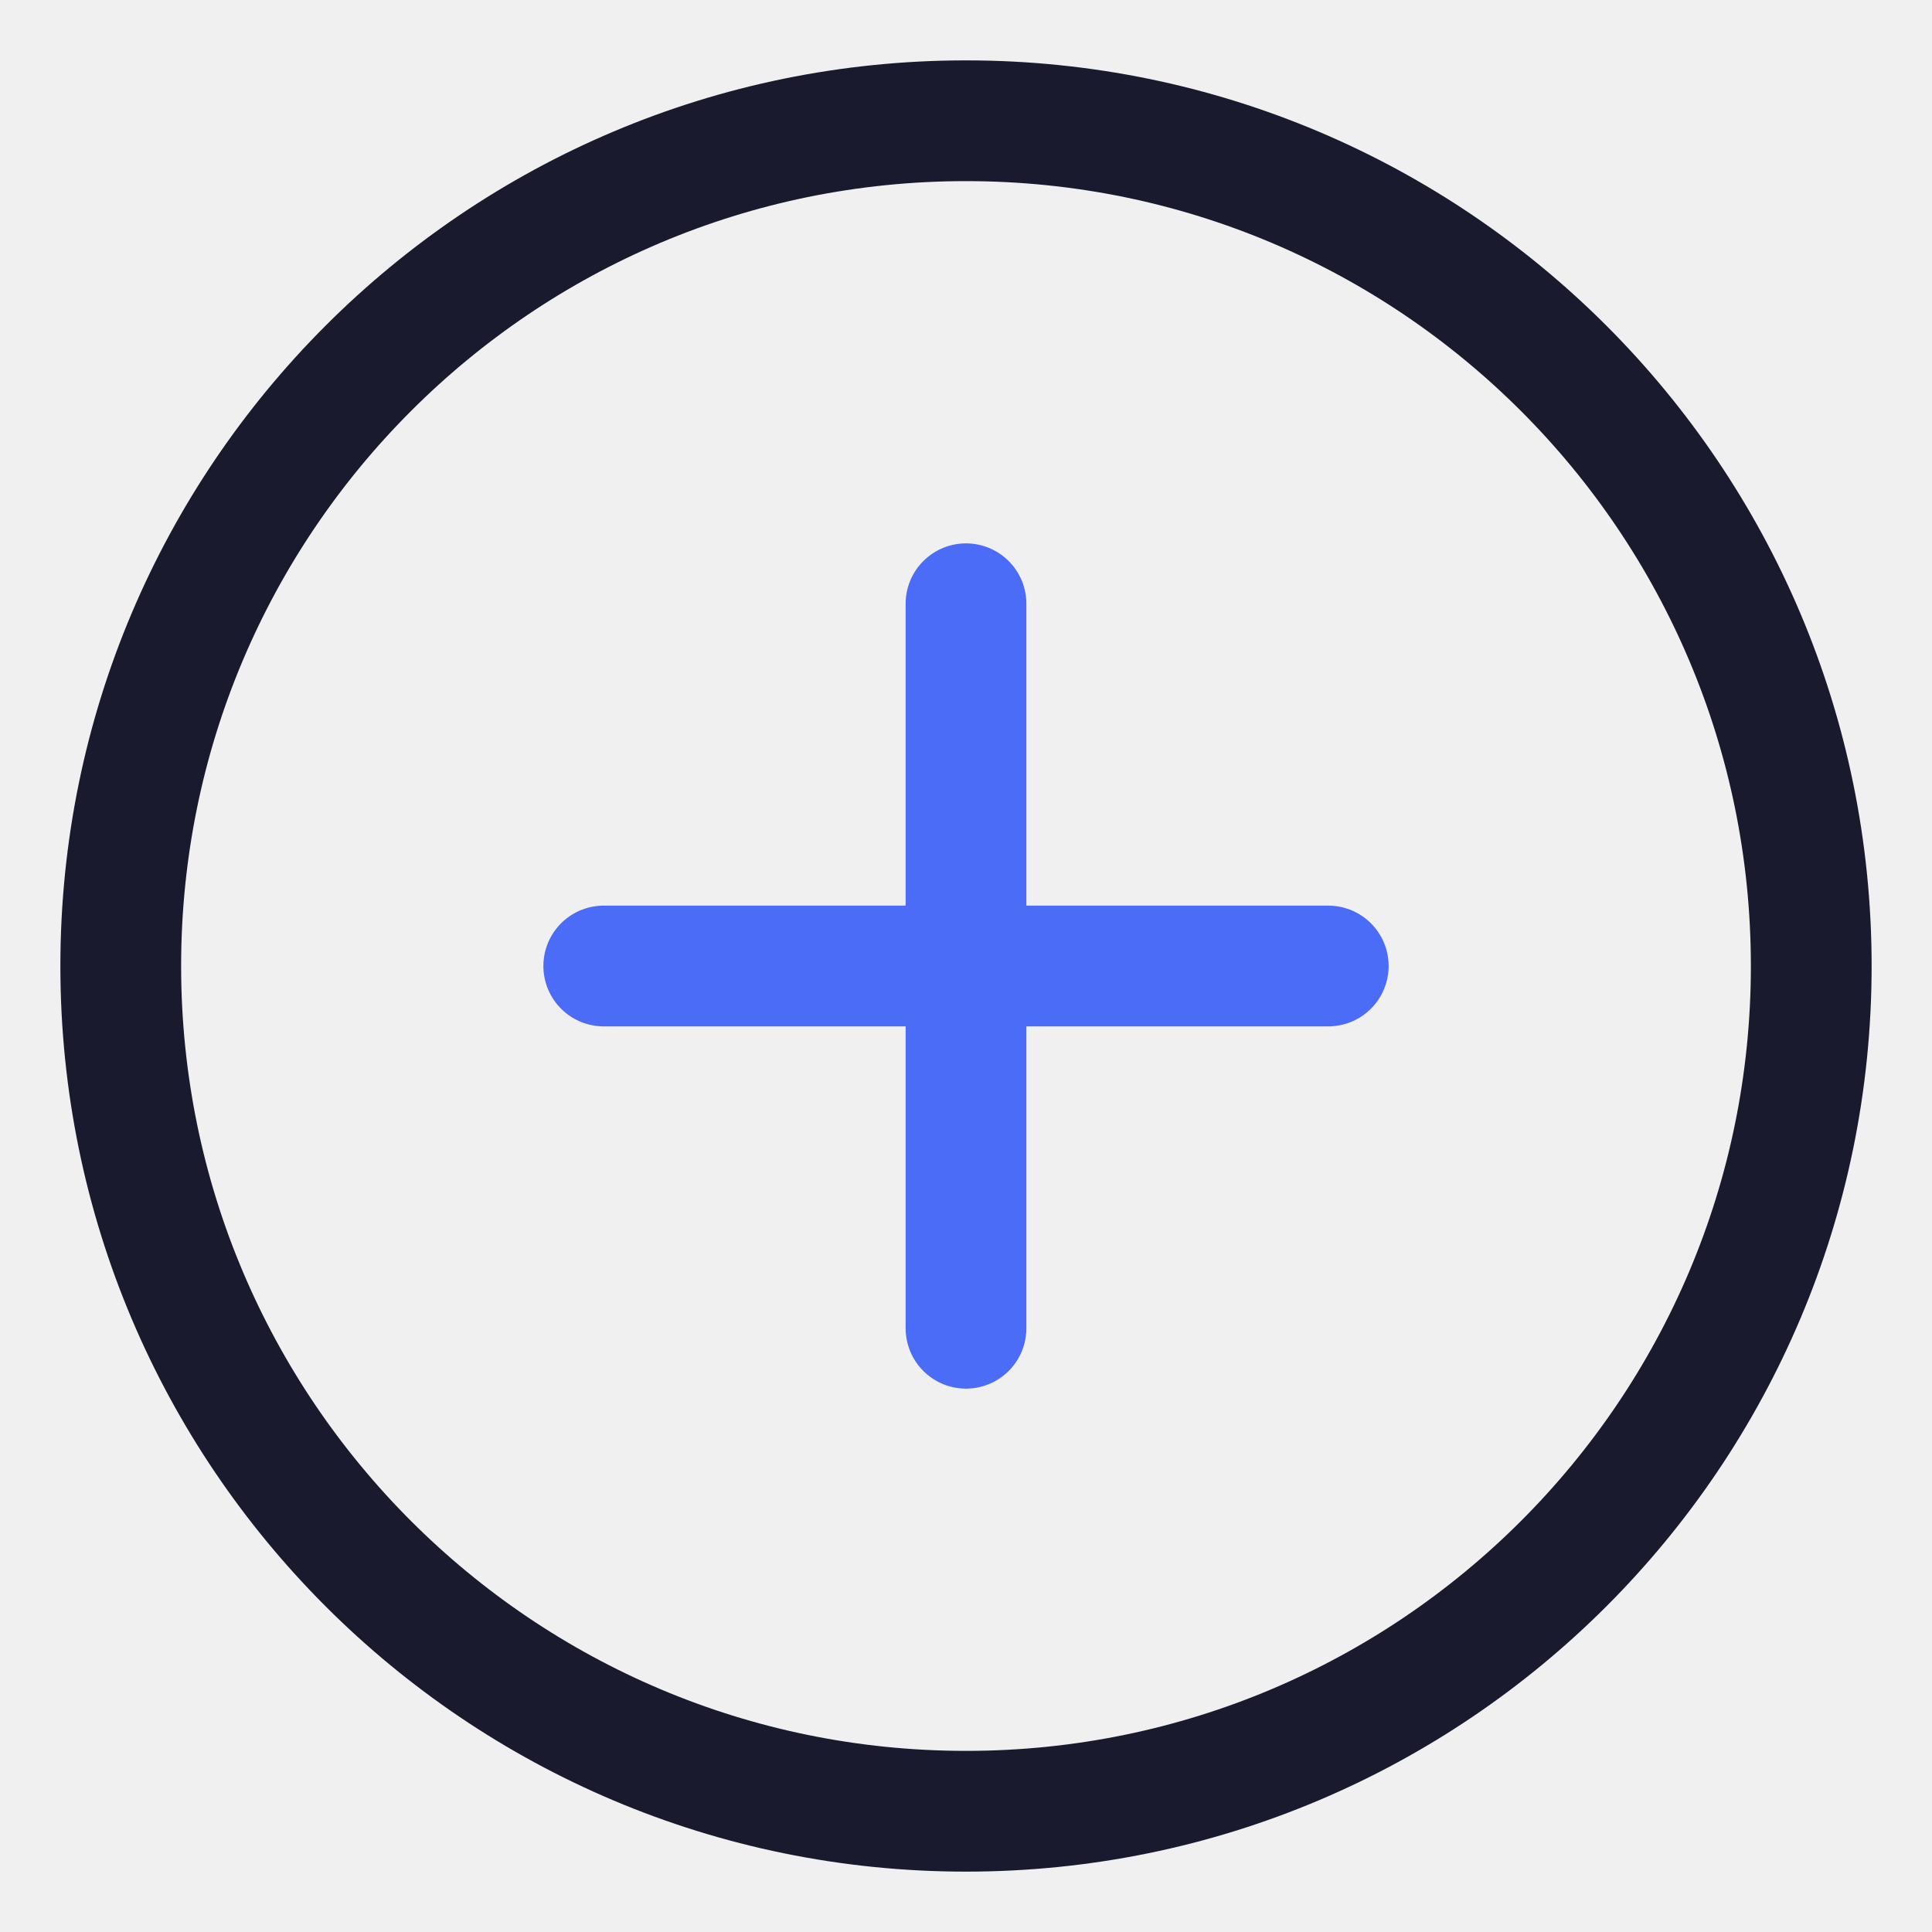
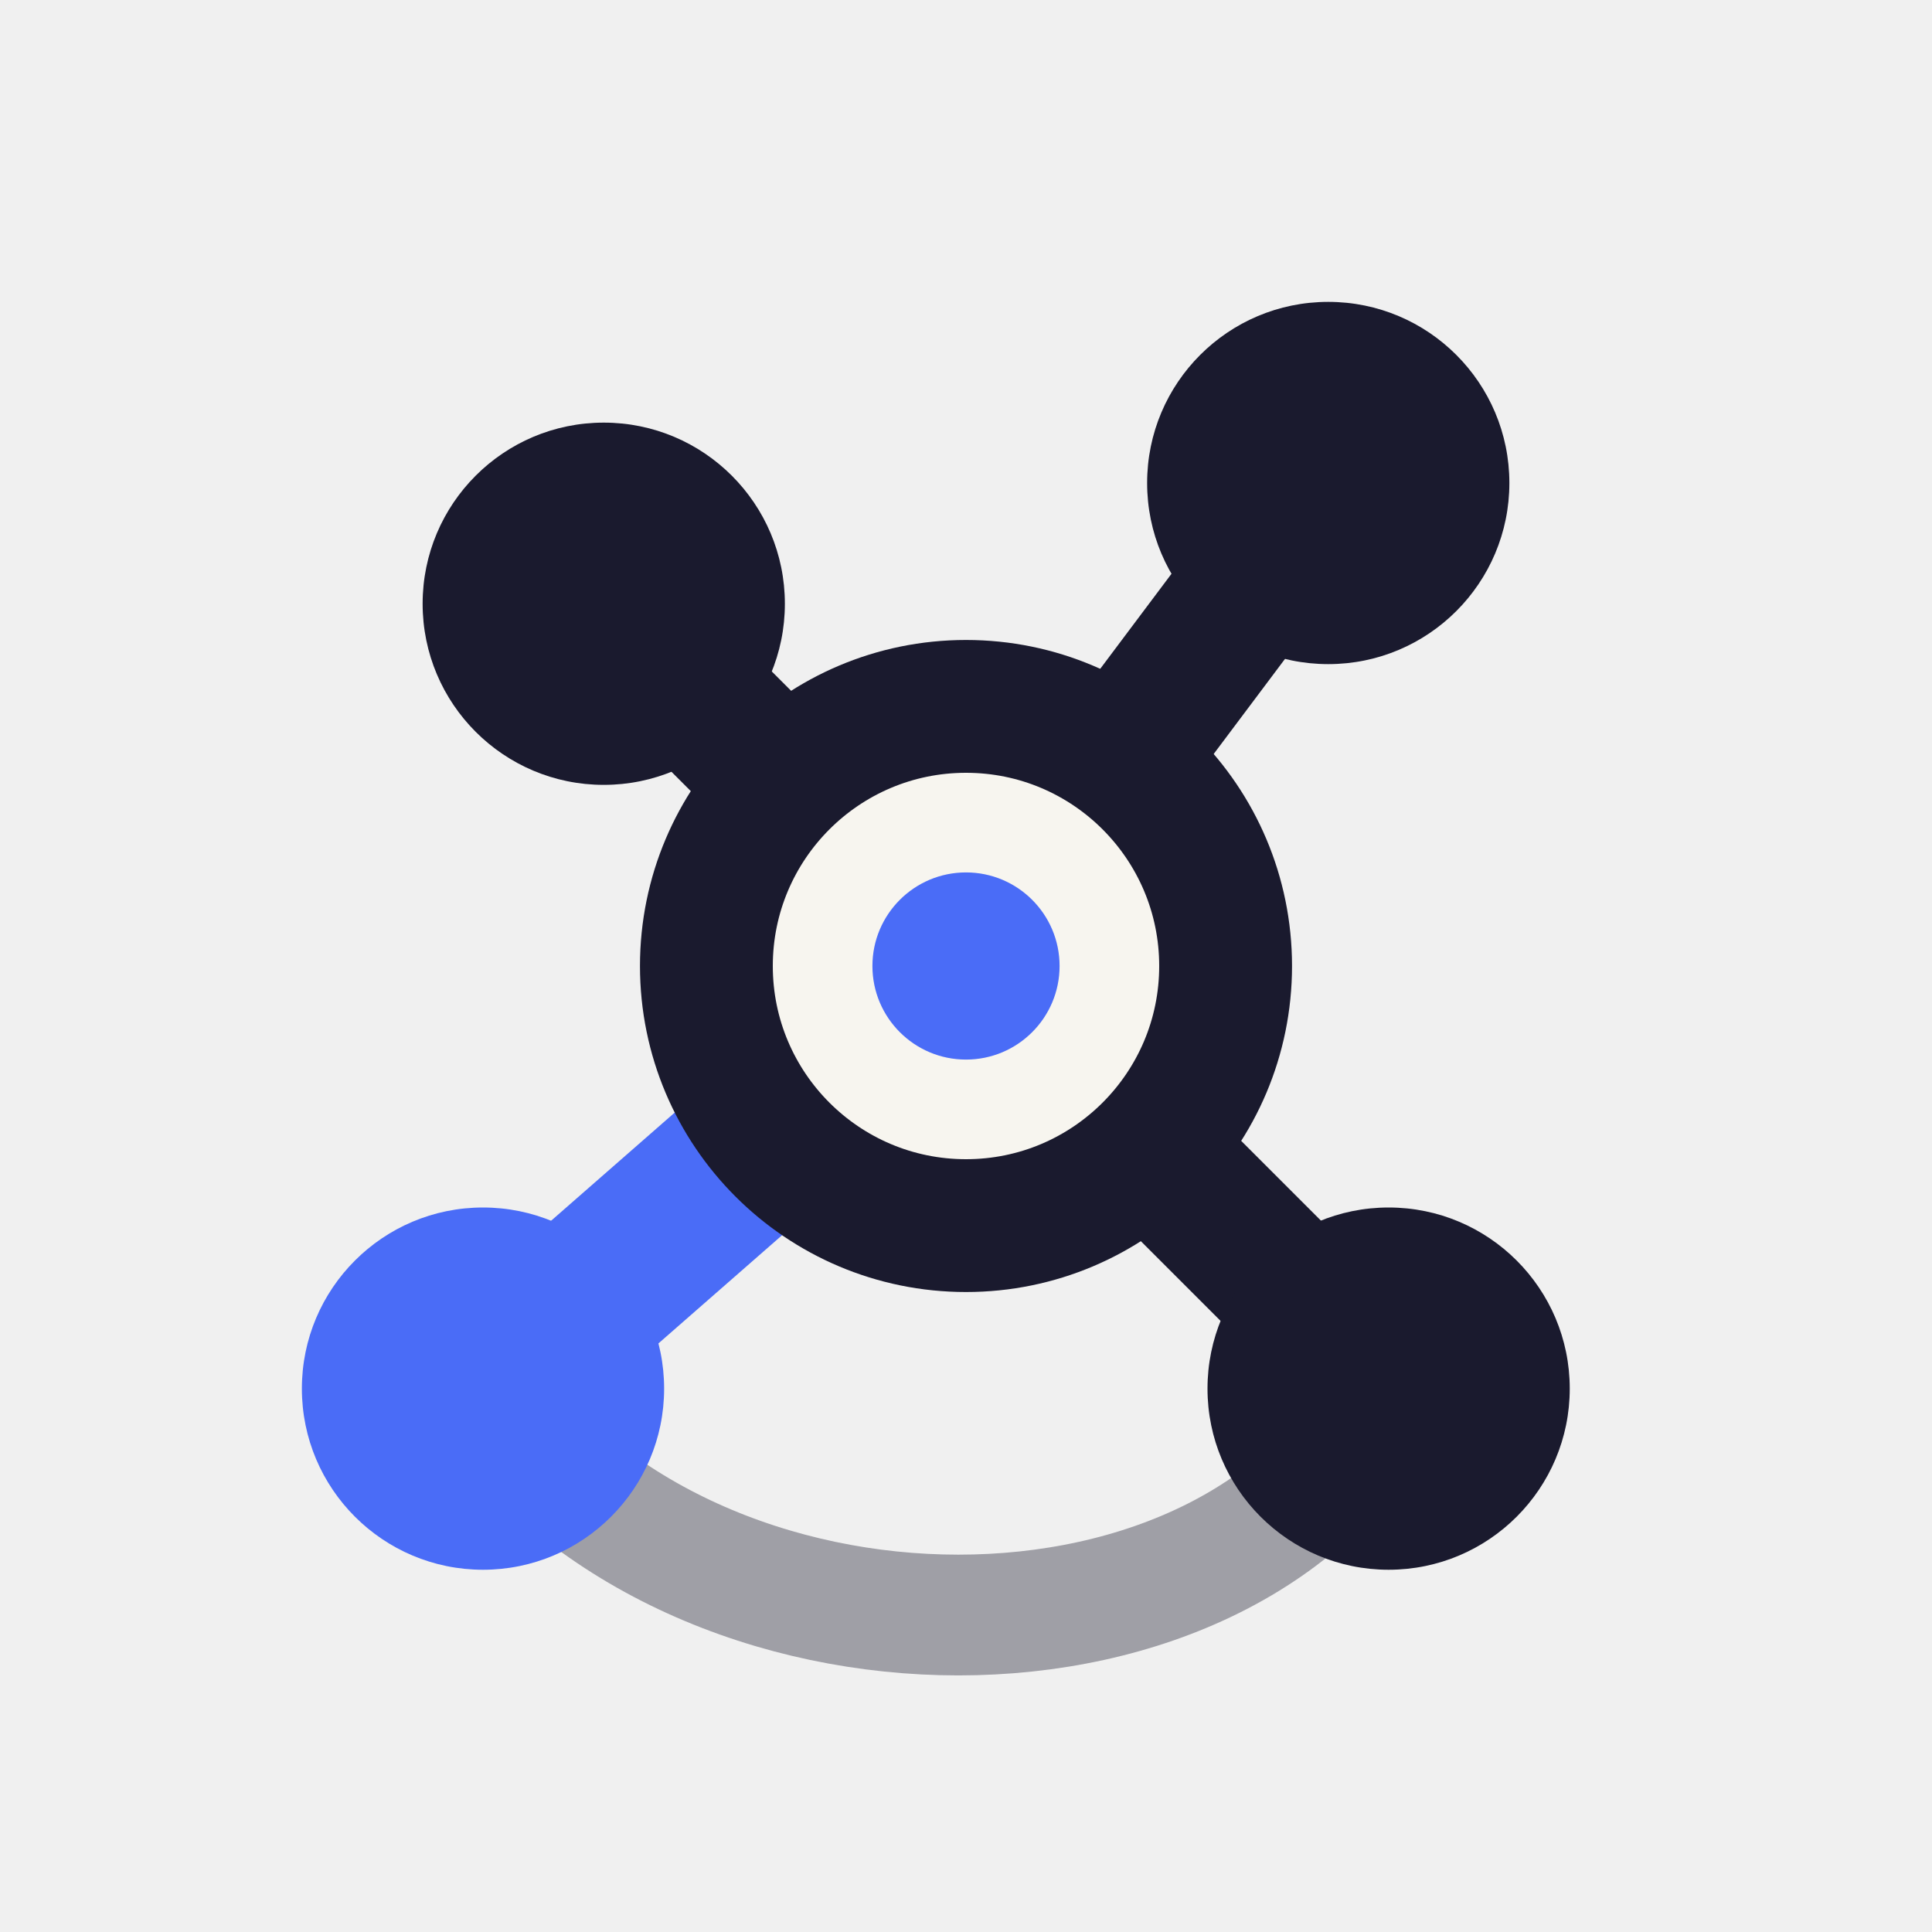
<svg xmlns="http://www.w3.org/2000/svg" viewBox="0 0 32 32" fill="none">
  <style>
-     .ring { stroke: #1a1a2e; }
-     .plus { stroke: #4a6cf7; }
+     .ink { stroke: #1a1a2e; }
+     .fill-ink { fill: #1a1a2e; }
+     .paper { fill: #f7f5ef; }
+     .accent { stroke: #4a6cf7; }
+     .fill-accent { fill: #4a6cf7; }
    @media (prefers-color-scheme: dark) {
-       .ring { stroke: #ffffff; }
+       .ink { stroke: #ffffff; }
+       .fill-ink { fill: #ffffff; }
+       .paper { fill: #111111; }
    }
  </style>
-   <circle cx="16" cy="16" r="14" class="ring" stroke-width="2" />
-   <path d="M10 16h12M16 10v12" class="plus" stroke-width="2" stroke-linecap="round" />
+   <path class="ink" d="M10 10L16 16L22 8" stroke-width="2.35" stroke-linecap="round" stroke-linejoin="round" />
+   <path class="ink" d="M16 16L23 23" stroke-width="2.35" stroke-linecap="round" />
+   <path class="accent" d="M16 16L8 23" stroke-width="2.7" stroke-linecap="round" />
+   <path class="ink" d="M8 23C11.5 28 20.5 28 23 23" stroke-width="2" stroke-linecap="round" opacity=".38" />
+   <circle class="paper ink" cx="16" cy="16" r="4.3" stroke-width="2.2" />
+   <circle class="fill-ink" cx="10" cy="10" r="3" />
+   <circle class="fill-ink" cx="22" cy="8" r="3" />
+   <circle class="fill-ink" cx="23" cy="23" r="3" />
+   <circle class="fill-accent" cx="8" cy="23" r="3" />
+   <circle class="fill-accent" cx="16" cy="16" r="1.55" />
</svg>
